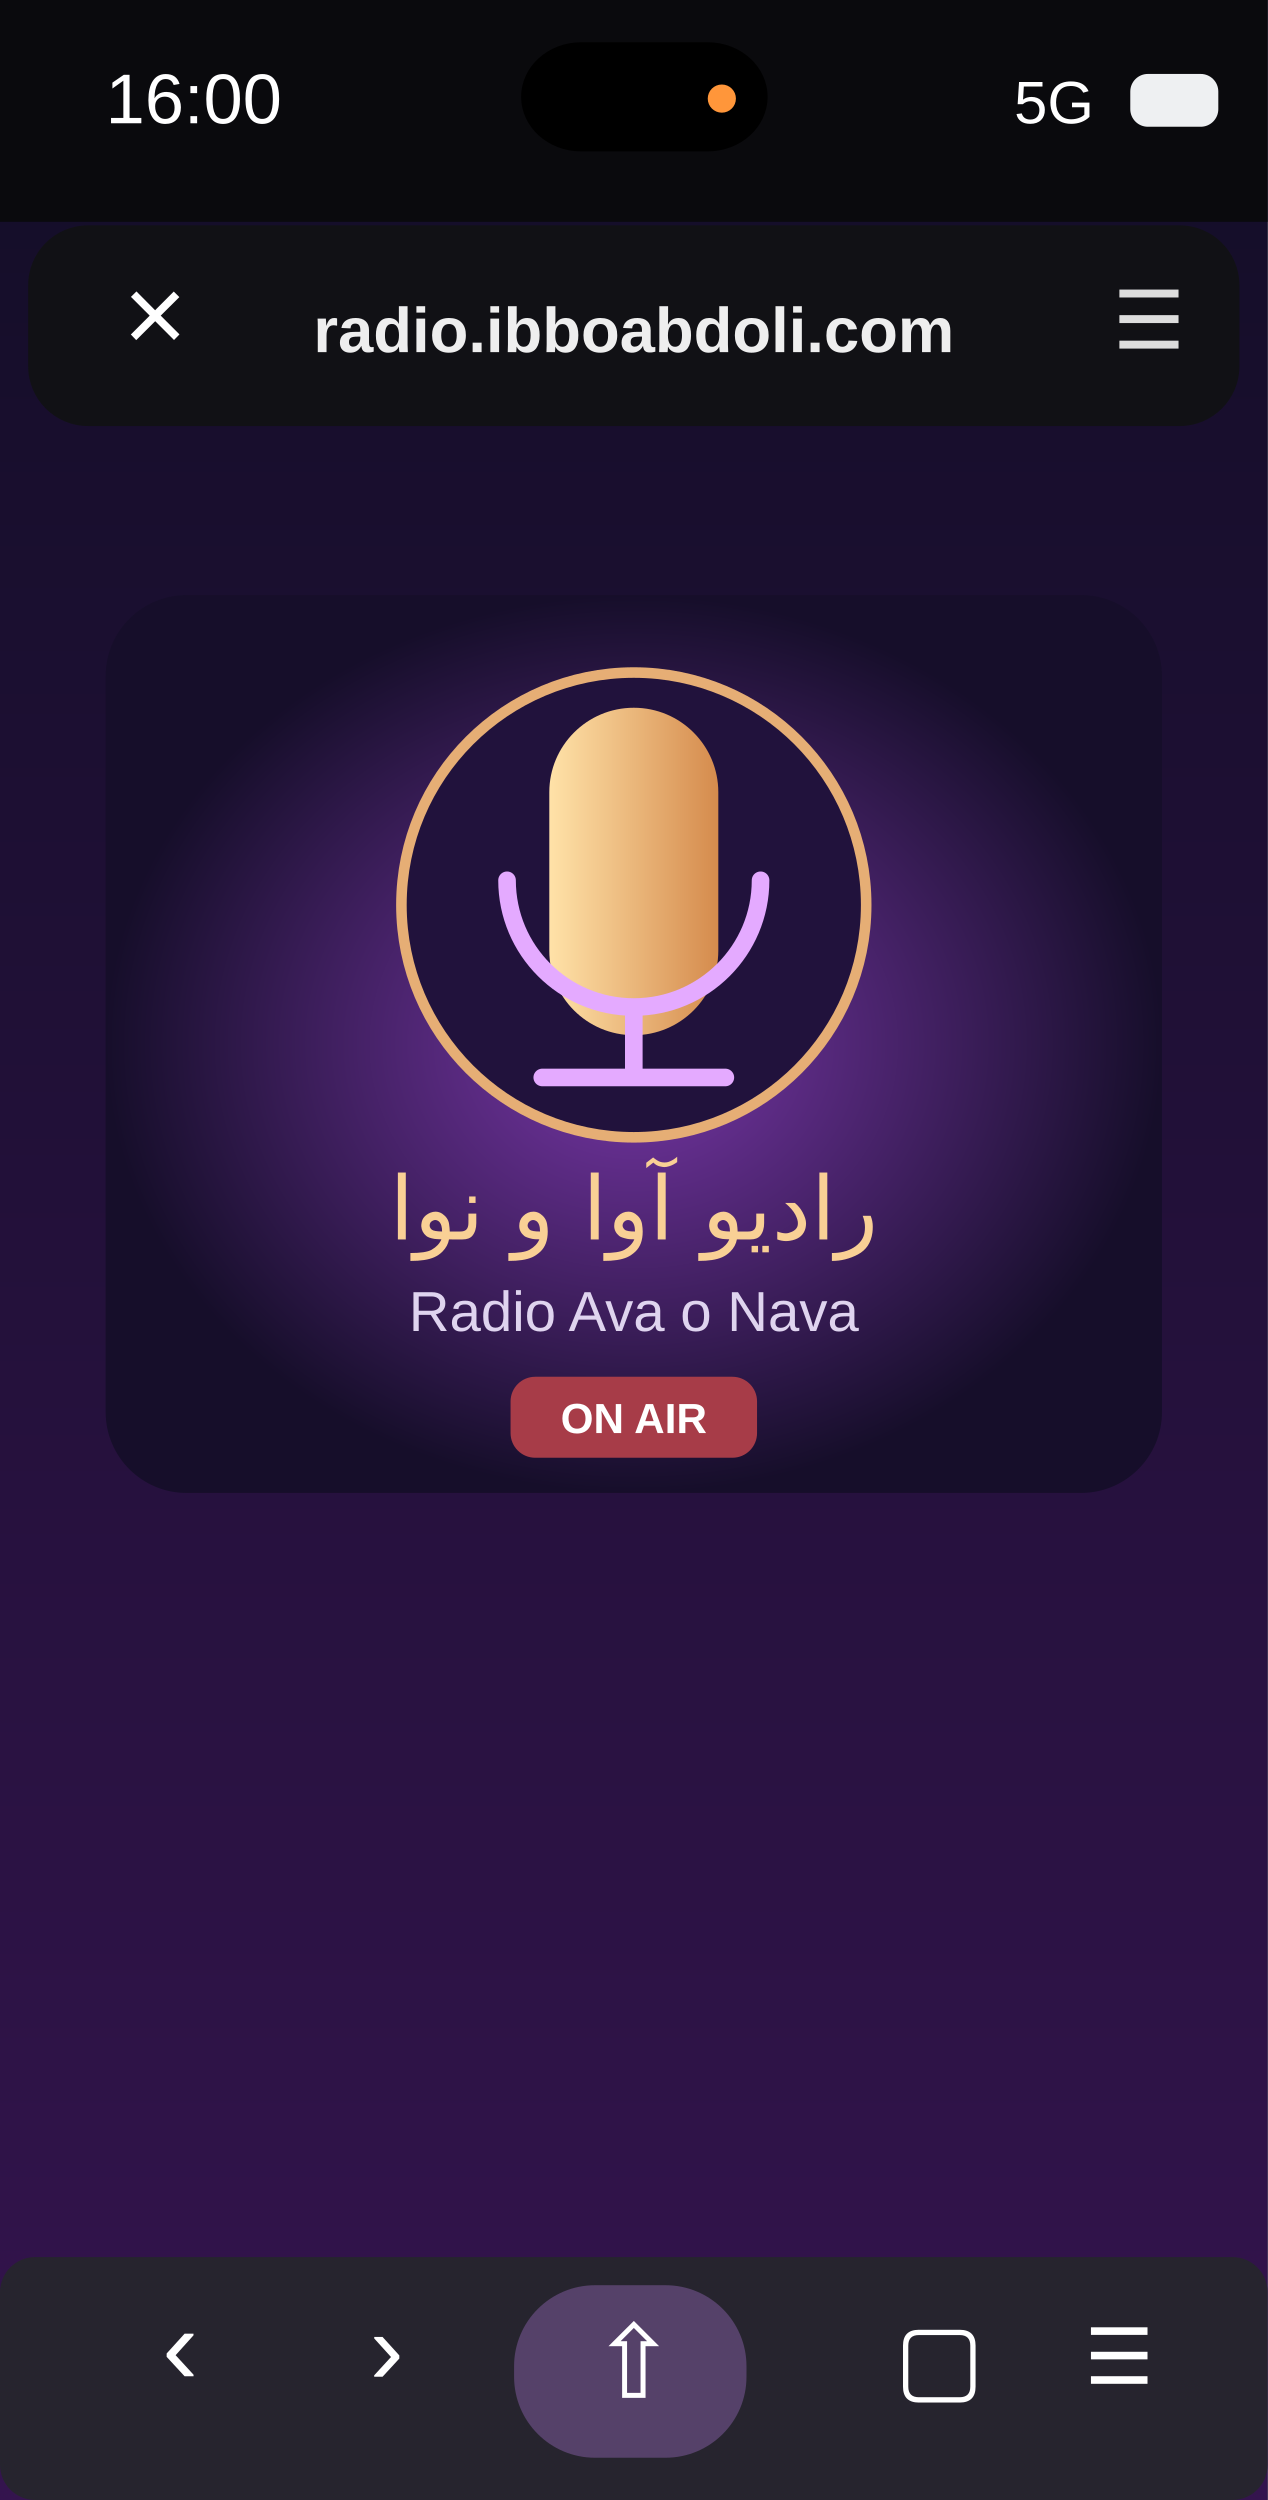
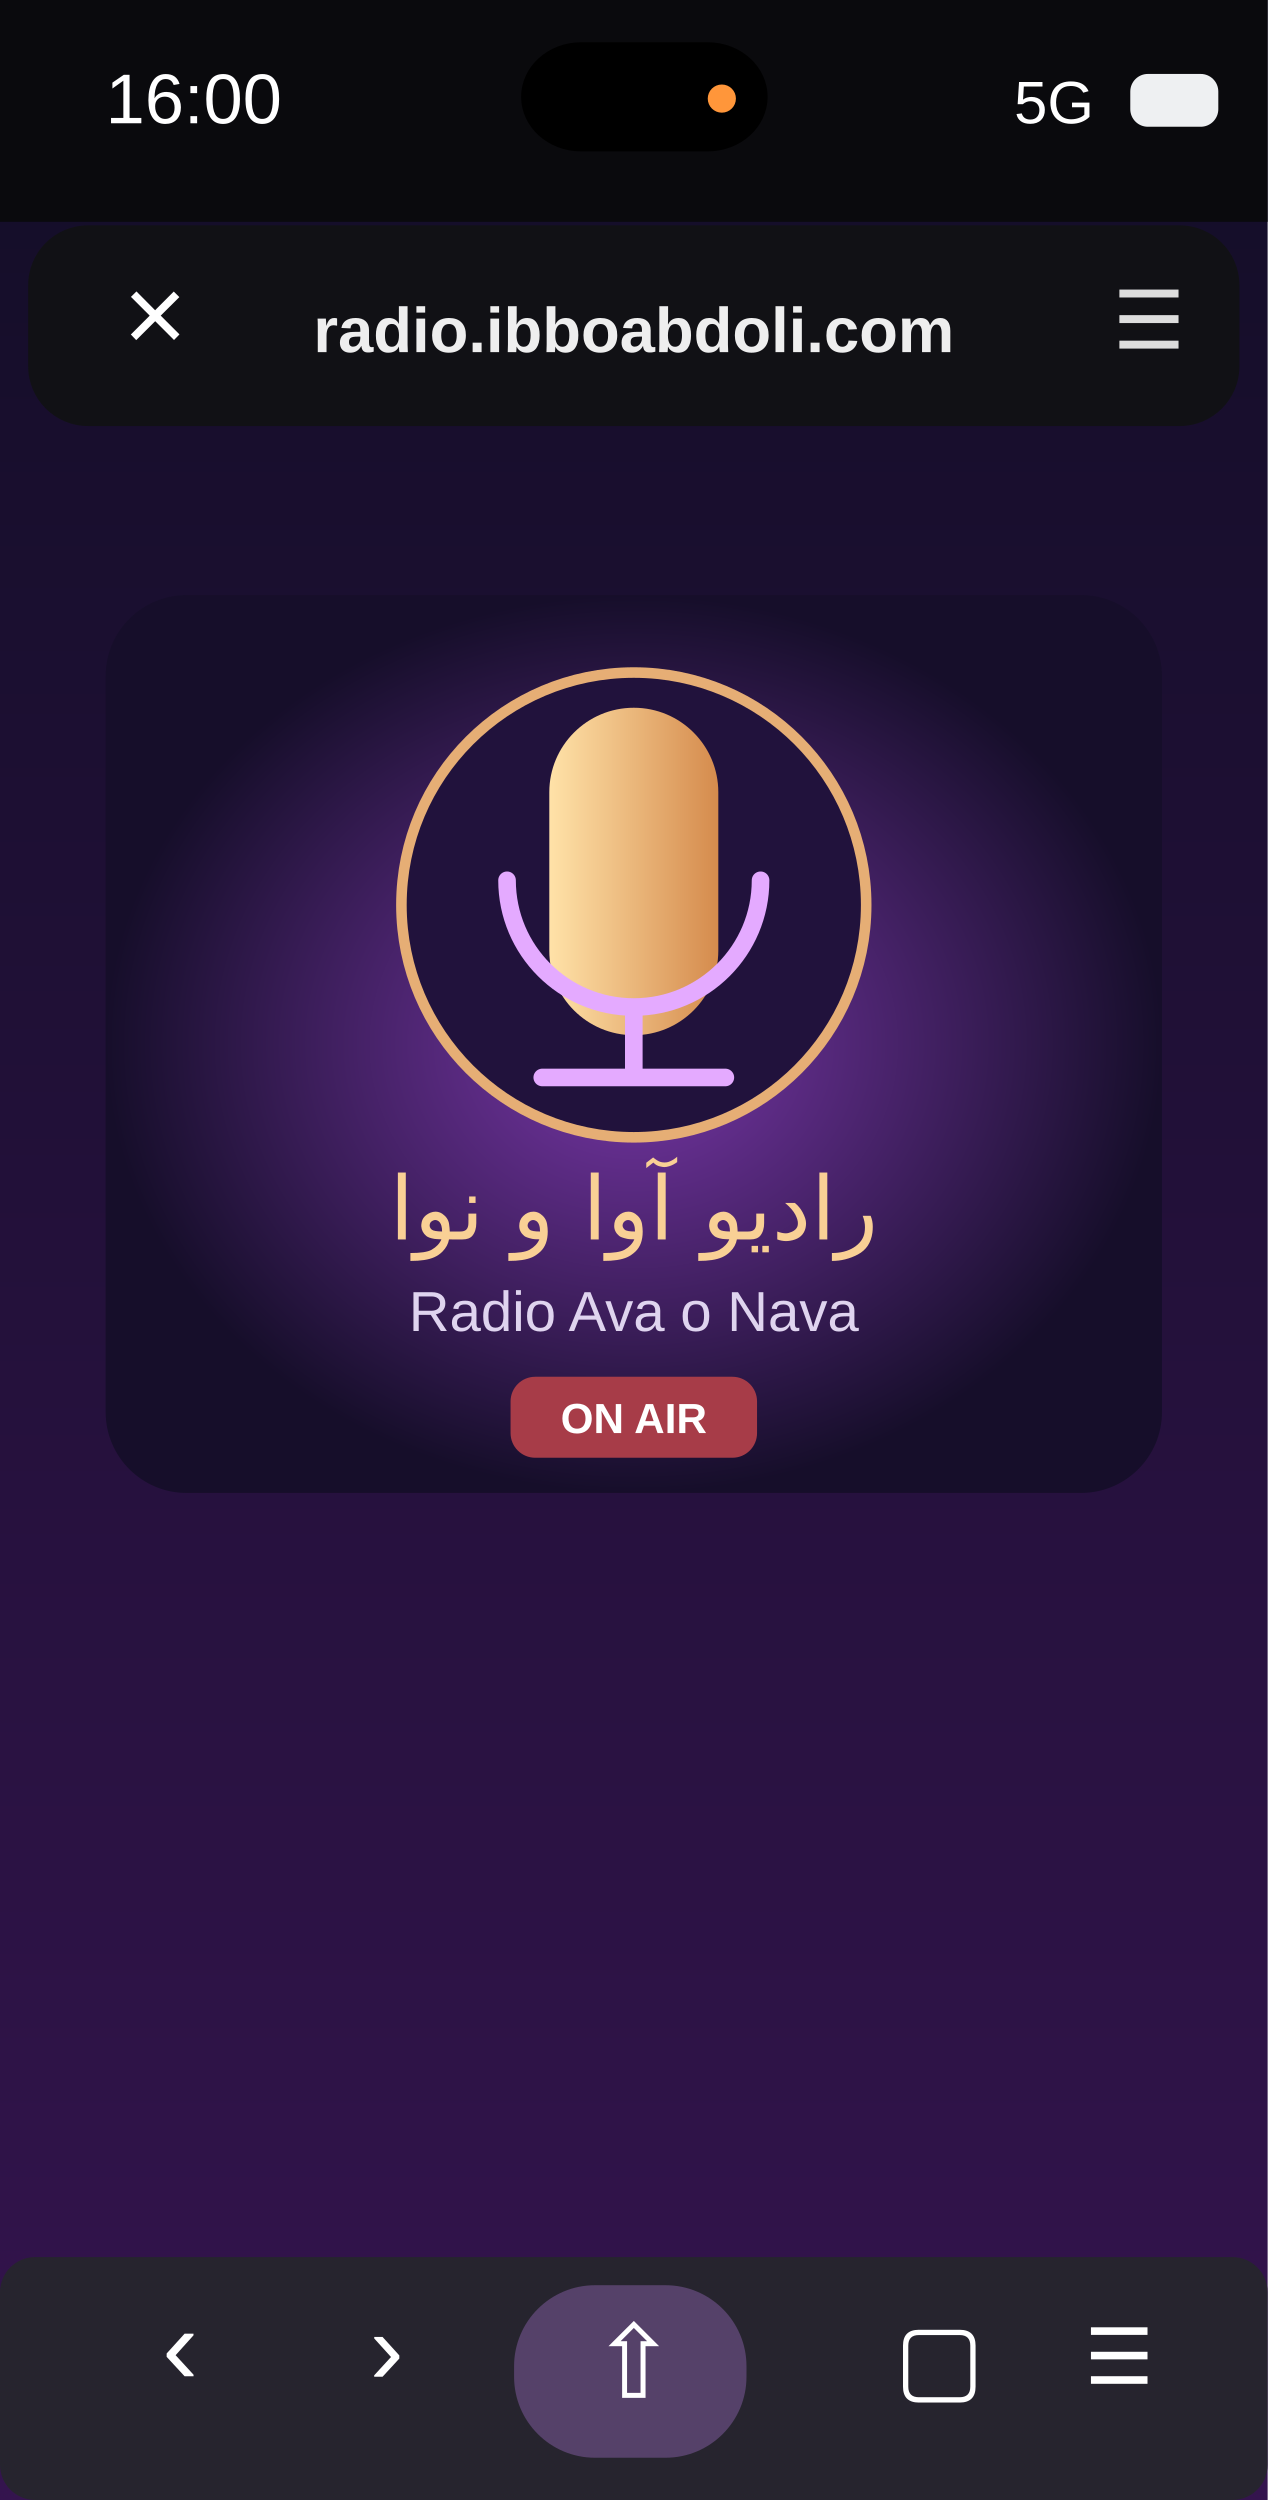
<svg xmlns="http://www.w3.org/2000/svg" width="360" height="710" viewBox="0 0 360 710" role="img" aria-label="آموزش افزودن رادیو به آیفون">
  <defs>
    <linearGradient id="bg" x2="0" y2="1">
      <stop stop-color="#120d26" />
      <stop offset="1" stop-color="#34144e" />
    </linearGradient>
    <linearGradient id="gold">
      <stop stop-color="#ffe2a8" />
      <stop offset="1" stop-color="#d58b4d" />
    </linearGradient>
    <radialGradient id="glow">
      <stop stop-color="#7937a9" />
      <stop offset="1" stop-color="#160e2a" />
    </radialGradient>
  </defs>
-   <rect x="0" y="0" width="360" height="710" fill="#171425" aria-hidden="true" />
  <rect x="0" y="0" width="360" height="710" rx="0" fill="url(#bg)" />
  <rect x="0" y="0" width="360" height="63" rx="0" fill="#0a0a0d" />
  <text x="30" y="35" fill="#fff" font-size="20" font-family="Arial,Tahoma,sans-serif">16:00</text>
  <rect x="148" y="12" width="70" height="31" rx="17" fill="#000" />
  <circle cx="205" cy="28" r="4" fill="#ff963a" />
  <text x="288" y="35" fill="#fff" font-size="17" font-family="Arial,Tahoma,sans-serif">5G</text>
  <rect x="321" y="21" width="25" height="15" rx="5" fill="#eef0f2" />
  <rect x="8" y="64" width="344" height="57" rx="17" fill="#111115" />
  <text x="180" y="100" fill="#eee" font-size="18" font-family="Arial,Tahoma,sans-serif" text-anchor="middle" font-weight="bold">radio.ibboabdoli.com</text>
  <text x="35" y="100" fill="#fff" font-size="31" font-family="Arial,Tahoma,sans-serif">×</text>
  <text x="316" y="99" fill="#ddd" font-size="23" font-family="Arial,Tahoma,sans-serif">☰</text>
  <rect x="30" y="169" width="300" height="255" rx="23" fill="url(#glow)" />
  <circle cx="180" cy="257" r="66" fill="#21123c" stroke="#e6ae75" stroke-width="3" />
  <path d="M156 270v-45a24 24 0 0 1 48 0v45a24 24 0 0 1-48 0Z" fill="url(#gold)" />
  <path d="M144 250a36 36 0 0 0 72 0m-36 36v20m-26 0h52" stroke="#e4aaff" stroke-width="5" fill="none" stroke-linecap="round" />
  <text x="180" y="352" fill="#f9d095" font-size="25" font-family="Arial,Tahoma,sans-serif" text-anchor="middle" direction="rtl">رادیو آوا و نوا</text>
  <text x="180" y="378" fill="#dfd4ef" font-size="16" font-family="Arial,Tahoma,sans-serif" text-anchor="middle">Radio Ava o Nava</text>
  <rect x="145" y="391" width="70" height="23" rx="7" fill="#a73c48" />
  <text x="180" y="407" fill="#fff" font-size="12" font-family="Arial,Tahoma,sans-serif" text-anchor="middle" font-weight="bold">ON AIR</text>
  <rect x="0" y="641" width="360" height="69" rx="10" fill="#26242e" />
  <text x="46" y="677" fill="#fff" font-size="31" font-family="Arial,Tahoma,sans-serif">‹</text>
  <text x="105" y="677" fill="#fff" font-size="29" font-family="Arial,Tahoma,sans-serif">›</text>
  <rect x="146" y="649" width="66" height="49" rx="23" fill="#554169" />
  <text x="180" y="681" fill="#fff" font-size="29" font-family="Arial,Tahoma,sans-serif" text-anchor="middle">⇧</text>
  <text x="254" y="679" fill="#fff" font-size="27" font-family="Arial,Tahoma,sans-serif">▢</text>
  <text x="308" y="677" fill="#fff" font-size="22" font-family="Arial,Tahoma,sans-serif">☰</text>
</svg>
